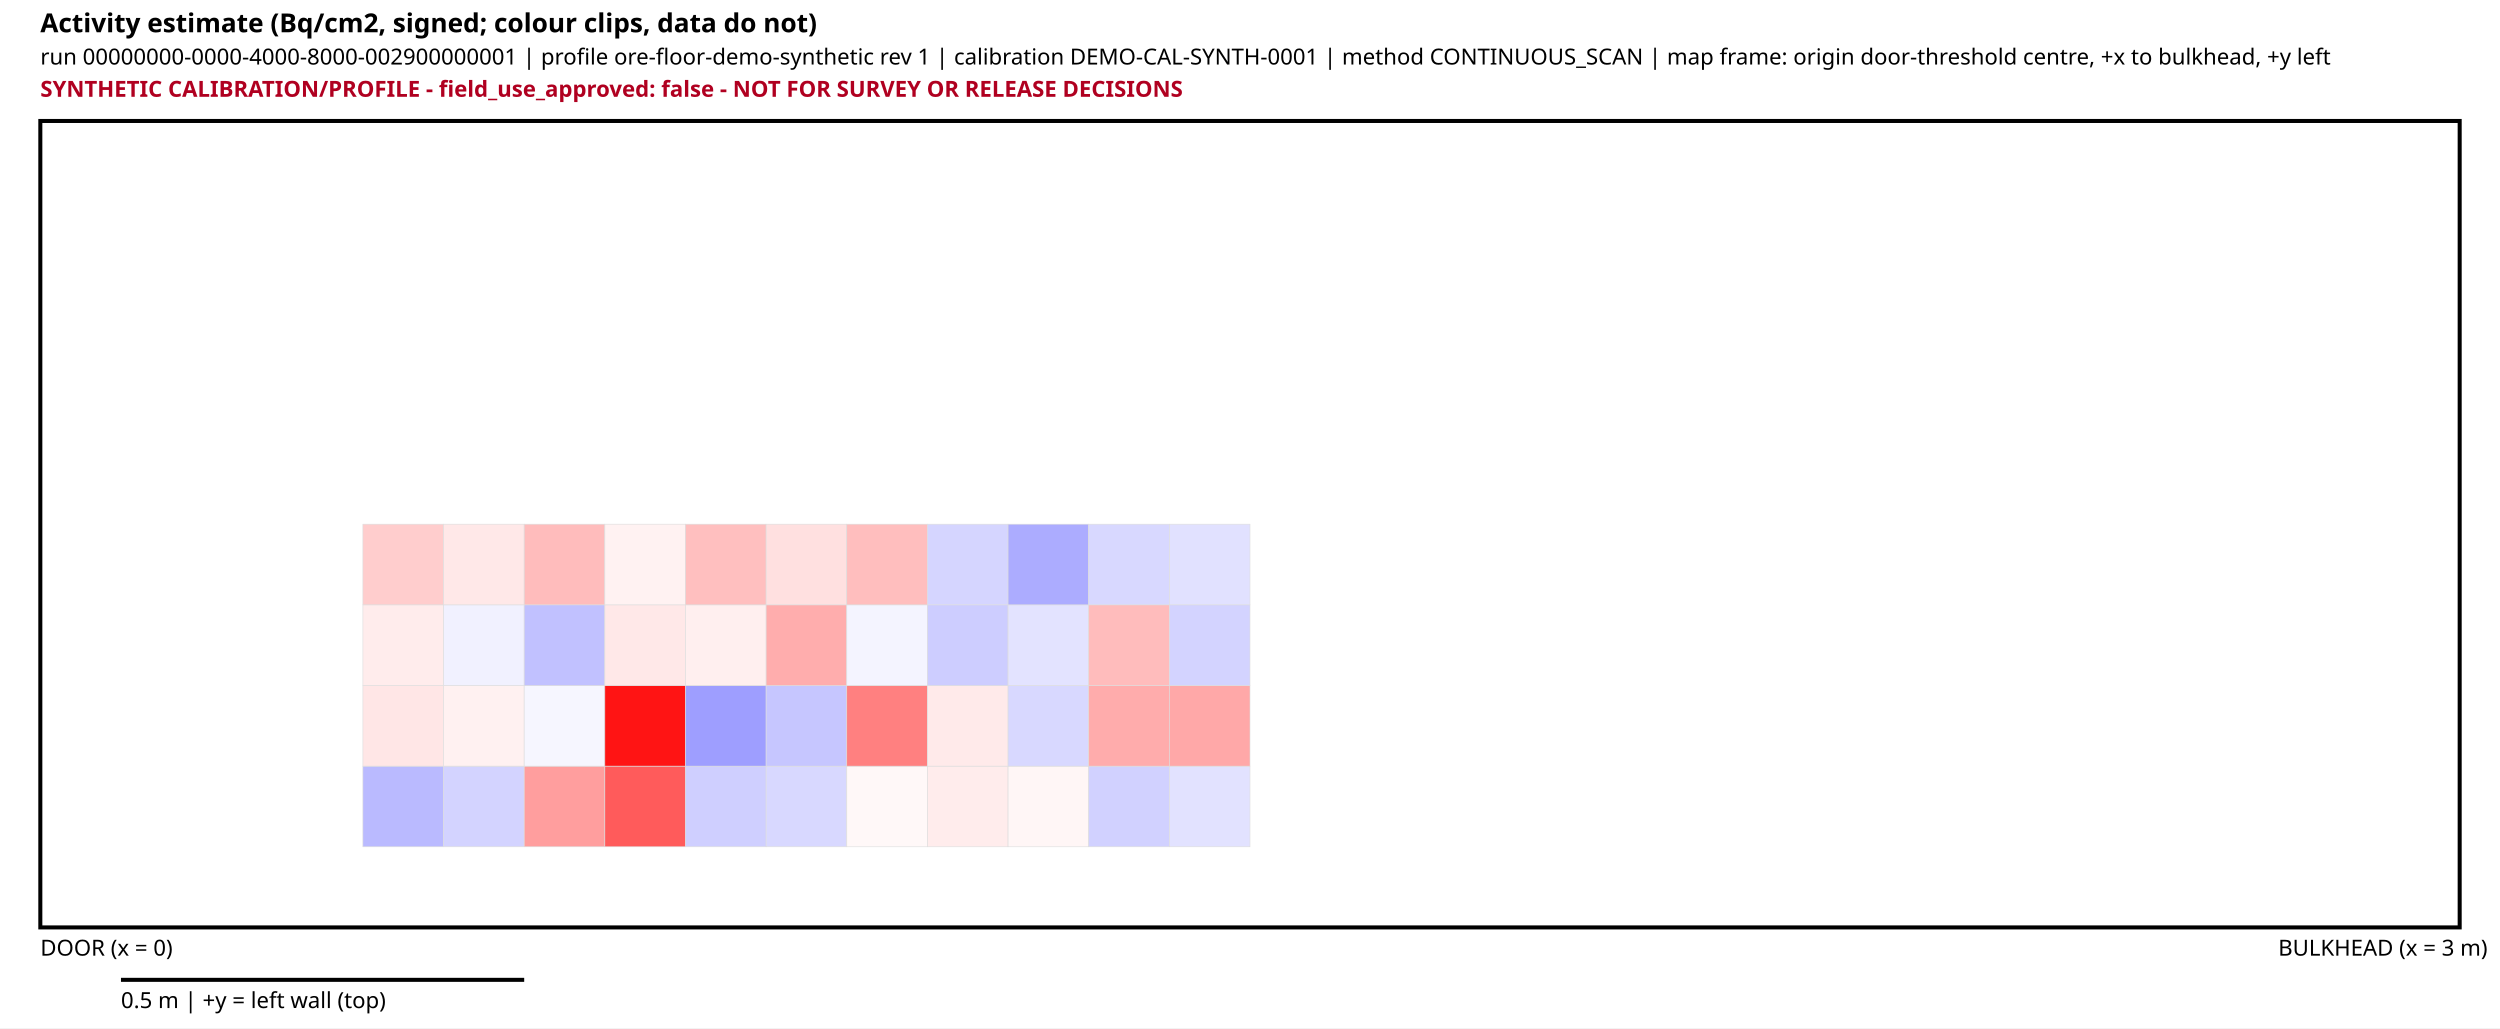
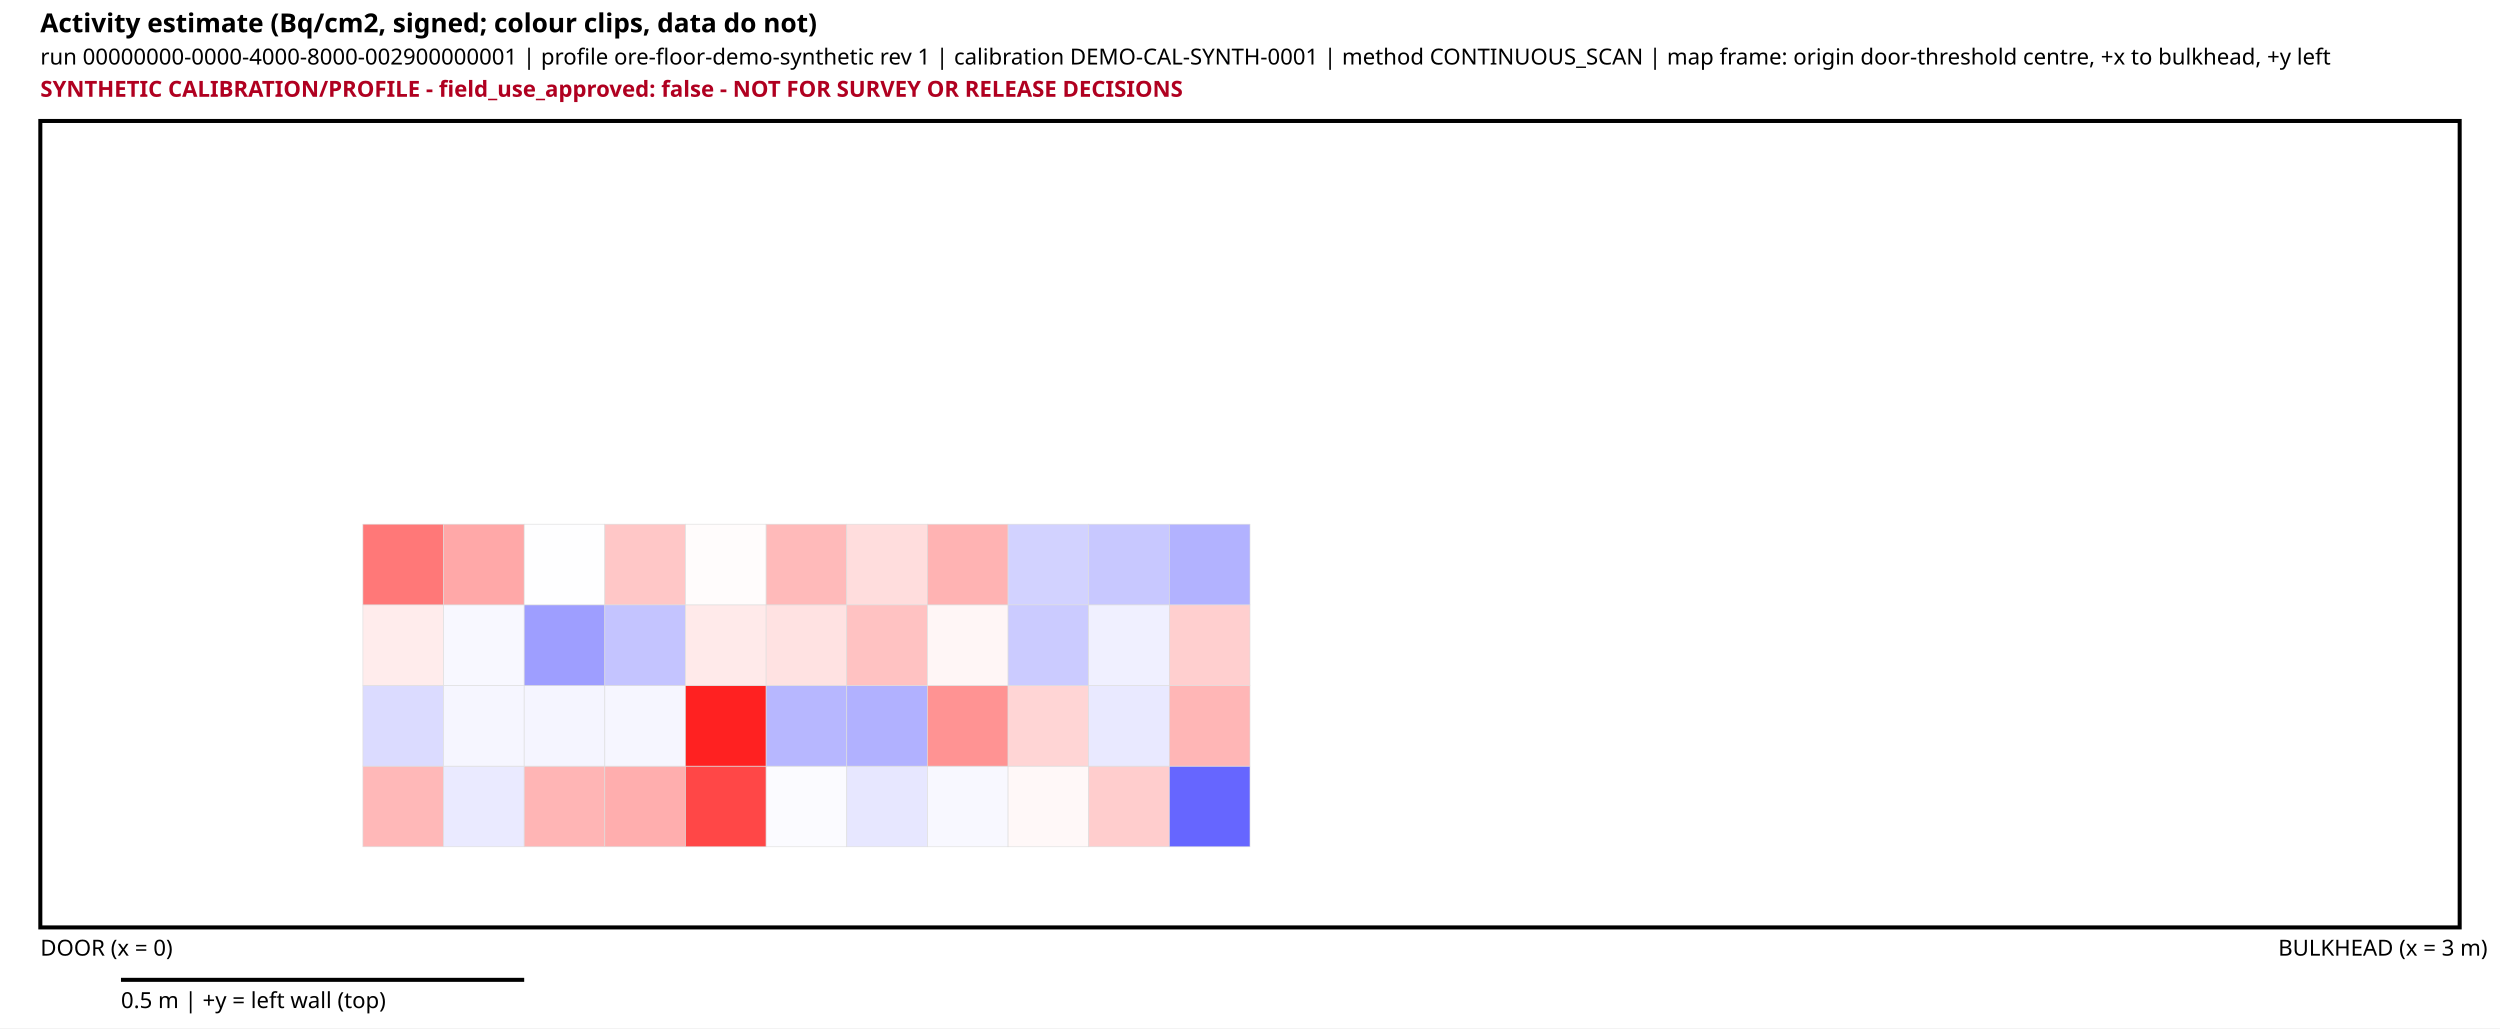
<svg xmlns="http://www.w3.org/2000/svg" width="1240" height="510" viewBox="0 0 1240 510" font-family="sans-serif" font-size="11">
  <defs>
    <pattern id="p-UNVISITED" width="8" height="8" patternUnits="userSpaceOnUse">
      <rect width="8" height="8" fill="#fff" />
      <path d="M0 8L8 0" stroke="#888" stroke-width="1" />
    </pattern>
    <pattern id="p-INVALID_DATA" width="8" height="8" patternUnits="userSpaceOnUse">
      <rect width="8" height="8" fill="#f6d5d5" />
      <path d="M0 0L8 8M0 8L8 0" stroke="#c83c3c" stroke-width="1" />
    </pattern>
    <pattern id="p-INSUFFICIENT_SENSITIVITY" width="6" height="6" patternUnits="userSpaceOnUse">
      <rect width="6" height="6" fill="#fdebc8" />
      <circle cx="3" cy="3" r="1.2" fill="#b9770e" />
    </pattern>
    <pattern id="p-BLOCKED" width="8" height="8" patternUnits="userSpaceOnUse">
      <rect width="8" height="8" fill="#e4dcf0" />
      <path d="M0 4H8" stroke="#785aa0" stroke-width="2" />
    </pattern>
    <pattern id="p-EXCLUDED" width="8" height="8" patternUnits="userSpaceOnUse">
      <rect width="8" height="8" fill="#5a5a5a" />
    </pattern>
    <pattern id="p-ACCEPTABLE" width="8" height="8" patternUnits="userSpaceOnUse">
      <rect width="8" height="8" fill="#2e8b57" />
    </pattern>
  </defs>
  <rect width="1240" height="510" fill="#fff" />
  <text x="20" y="16" font-size="13" font-weight="bold">Activity estimate (Bq/cm2, signed; colour clips, data do not)</text>
  <text x="20" y="32">run 00000000-0000-4000-8000-002900000001 | profile ore-floor-demo-synthetic rev 1 | calibration DEMO-CAL-SYNTH-0001 | method CONTINUOUS_SCAN | map frame: origin door-threshold centre, +x to bulkhead, +y left</text>
  <text x="20" y="48" fill="#b00020" font-weight="bold">SYNTHETIC CALIBRATION/PROFILE - field_use_approved: false - NOT FOR SURVEY OR RELEASE DECISIONS</text>
-   <rect x="180.0" y="380.0" width="40.0" height="40.0" fill="rgb(186, 186, 255)" stroke="#ddd" stroke-width="0.3" />
-   <rect x="220.0" y="380.0" width="40.0" height="40.0" fill="rgb(211, 211, 255)" stroke="#ddd" stroke-width="0.3" />
-   <rect x="260.0" y="380.0" width="40.0" height="40.0" fill="rgb(255, 158, 158)" stroke="#ddd" stroke-width="0.3" />
-   <rect x="300.0" y="380.0" width="40.0" height="40.0" fill="rgb(255, 91, 91)" stroke="#ddd" stroke-width="0.3" />
-   <rect x="340.0" y="380.0" width="40.0" height="40.0" fill="rgb(207, 207, 255)" stroke="#ddd" stroke-width="0.3" />
-   <rect x="380.0" y="380.0" width="40.0" height="40.0" fill="rgb(216, 216, 255)" stroke="#ddd" stroke-width="0.3" />
-   <rect x="420.0" y="380.0" width="40.0" height="40.0" fill="rgb(255, 248, 248)" stroke="#ddd" stroke-width="0.3" />
-   <rect x="460.0" y="380.0" width="40.0" height="40.0" fill="rgb(255, 236, 236)" stroke="#ddd" stroke-width="0.3" />
-   <rect x="500.0" y="380.0" width="40.0" height="40.0" fill="rgb(255, 246, 246)" stroke="#ddd" stroke-width="0.3" />
-   <rect x="540.0" y="380.0" width="40.0" height="40.0" fill="rgb(209, 209, 255)" stroke="#ddd" stroke-width="0.3" />
-   <rect x="580.0" y="380.0" width="40.0" height="40.0" fill="rgb(226, 226, 255)" stroke="#ddd" stroke-width="0.3" />
-   <rect x="180.0" y="340.0" width="40.0" height="40.0" fill="rgb(255, 230, 230)" stroke="#ddd" stroke-width="0.3" />
-   <rect x="220.0" y="340.0" width="40.0" height="40.0" fill="rgb(255, 241, 241)" stroke="#ddd" stroke-width="0.3" />
-   <rect x="260.0" y="340.0" width="40.0" height="40.0" fill="rgb(246, 246, 255)" stroke="#ddd" stroke-width="0.3" />
-   <rect x="300.0" y="340.0" width="40.0" height="40.0" fill="rgb(255, 20, 20)" stroke="#ddd" stroke-width="0.3" />
-   <rect x="340.0" y="340.0" width="40.0" height="40.0" fill="rgb(158, 158, 255)" stroke="#ddd" stroke-width="0.3" />
-   <rect x="380.0" y="340.0" width="40.0" height="40.0" fill="rgb(198, 198, 255)" stroke="#ddd" stroke-width="0.3" />
-   <rect x="420.0" y="340.0" width="40.0" height="40.0" fill="rgb(255, 128, 128)" stroke="#ddd" stroke-width="0.3" />
-   <rect x="460.0" y="340.0" width="40.0" height="40.0" fill="rgb(255, 234, 234)" stroke="#ddd" stroke-width="0.3" />
-   <rect x="500.0" y="340.0" width="40.0" height="40.0" fill="rgb(216, 216, 255)" stroke="#ddd" stroke-width="0.3" />
-   <rect x="540.0" y="340.0" width="40.0" height="40.0" fill="rgb(255, 172, 172)" stroke="#ddd" stroke-width="0.3" />
-   <rect x="580.0" y="340.0" width="40.0" height="40.0" fill="rgb(255, 168, 168)" stroke="#ddd" stroke-width="0.3" />
+   <rect x="180.0" y="380.0" width="40.0" height="40.0" fill="rgb(255, 184, 184)" stroke="#ddd" stroke-width="0.3" />
+   <rect x="220.0" y="380.0" width="40.0" height="40.0" fill="rgb(234, 234, 255)" stroke="#ddd" stroke-width="0.3" />
+   <rect x="260.0" y="380.0" width="40.0" height="40.0" fill="rgb(255, 181, 181)" stroke="#ddd" stroke-width="0.3" />
+   <rect x="300.0" y="380.0" width="40.0" height="40.0" fill="rgb(255, 174, 174)" stroke="#ddd" stroke-width="0.3" />
+   <rect x="340.0" y="380.0" width="40.0" height="40.0" fill="rgb(255, 71, 71)" stroke="#ddd" stroke-width="0.3" />
+   <rect x="380.0" y="380.0" width="40.0" height="40.0" fill="rgb(251, 251, 255)" stroke="#ddd" stroke-width="0.3" />
+   <rect x="420.0" y="380.0" width="40.0" height="40.0" fill="rgb(231, 231, 255)" stroke="#ddd" stroke-width="0.3" />
+   <rect x="460.0" y="380.0" width="40.0" height="40.0" fill="rgb(248, 248, 255)" stroke="#ddd" stroke-width="0.3" />
+   <rect x="500.0" y="380.0" width="40.0" height="40.0" fill="rgb(255, 248, 248)" stroke="#ddd" stroke-width="0.3" />
+   <rect x="540.0" y="380.0" width="40.0" height="40.0" fill="rgb(255, 205, 205)" stroke="#ddd" stroke-width="0.3" />
+   <rect x="580.0" y="380.0" width="40.0" height="40.0" fill="rgb(102, 102, 255)" stroke="#ddd" stroke-width="0.3" />
+   <rect x="180.0" y="340.0" width="40.0" height="40.0" fill="rgb(219, 219, 255)" stroke="#ddd" stroke-width="0.3" />
+   <rect x="220.0" y="340.0" width="40.0" height="40.0" fill="rgb(246, 246, 255)" stroke="#ddd" stroke-width="0.3" />
+   <rect x="260.0" y="340.0" width="40.0" height="40.0" fill="rgb(245, 245, 255)" stroke="#ddd" stroke-width="0.3" />
+   <rect x="300.0" y="340.0" width="40.0" height="40.0" fill="rgb(246, 246, 255)" stroke="#ddd" stroke-width="0.3" />
+   <rect x="340.0" y="340.0" width="40.0" height="40.0" fill="rgb(255, 33, 33)" stroke="#ddd" stroke-width="0.3" />
+   <rect x="380.0" y="340.0" width="40.0" height="40.0" fill="rgb(183, 183, 255)" stroke="#ddd" stroke-width="0.3" />
+   <rect x="420.0" y="340.0" width="40.0" height="40.0" fill="rgb(177, 177, 255)" stroke="#ddd" stroke-width="0.3" />
+   <rect x="460.0" y="340.0" width="40.0" height="40.0" fill="rgb(255, 147, 147)" stroke="#ddd" stroke-width="0.3" />
+   <rect x="500.0" y="340.0" width="40.0" height="40.0" fill="rgb(255, 213, 213)" stroke="#ddd" stroke-width="0.3" />
+   <rect x="540.0" y="340.0" width="40.0" height="40.0" fill="rgb(233, 233, 255)" stroke="#ddd" stroke-width="0.3" />
+   <rect x="580.0" y="340.0" width="40.0" height="40.0" fill="rgb(255, 182, 182)" stroke="#ddd" stroke-width="0.3" />
  <rect x="180.0" y="300.0" width="40.0" height="40.0" fill="rgb(255, 236, 236)" stroke="#ddd" stroke-width="0.3" />
-   <rect x="220.0" y="300.0" width="40.0" height="40.0" fill="rgb(241, 241, 255)" stroke="#ddd" stroke-width="0.3" />
-   <rect x="260.0" y="300.0" width="40.0" height="40.0" fill="rgb(193, 193, 255)" stroke="#ddd" stroke-width="0.3" />
-   <rect x="300.0" y="300.0" width="40.0" height="40.0" fill="rgb(255, 232, 232)" stroke="#ddd" stroke-width="0.3" />
-   <rect x="340.0" y="300.0" width="40.0" height="40.0" fill="rgb(255, 239, 239)" stroke="#ddd" stroke-width="0.3" />
-   <rect x="380.0" y="300.0" width="40.0" height="40.0" fill="rgb(255, 173, 173)" stroke="#ddd" stroke-width="0.3" />
-   <rect x="420.0" y="300.0" width="40.0" height="40.0" fill="rgb(244, 244, 255)" stroke="#ddd" stroke-width="0.3" />
-   <rect x="460.0" y="300.0" width="40.0" height="40.0" fill="rgb(205, 205, 255)" stroke="#ddd" stroke-width="0.3" />
-   <rect x="500.0" y="300.0" width="40.0" height="40.0" fill="rgb(227, 227, 255)" stroke="#ddd" stroke-width="0.3" />
-   <rect x="540.0" y="300.0" width="40.0" height="40.0" fill="rgb(255, 188, 188)" stroke="#ddd" stroke-width="0.3" />
-   <rect x="580.0" y="300.0" width="40.0" height="40.0" fill="rgb(211, 211, 255)" stroke="#ddd" stroke-width="0.3" />
-   <rect x="180.0" y="260.0" width="40.0" height="40.0" fill="rgb(255, 205, 205)" stroke="#ddd" stroke-width="0.3" />
-   <rect x="220.0" y="260.0" width="40.0" height="40.0" fill="rgb(255, 232, 232)" stroke="#ddd" stroke-width="0.3" />
-   <rect x="260.0" y="260.0" width="40.0" height="40.0" fill="rgb(255, 188, 188)" stroke="#ddd" stroke-width="0.3" />
-   <rect x="300.0" y="260.0" width="40.0" height="40.0" fill="rgb(255, 242, 242)" stroke="#ddd" stroke-width="0.3" />
-   <rect x="340.0" y="260.0" width="40.0" height="40.0" fill="rgb(255, 191, 191)" stroke="#ddd" stroke-width="0.3" />
-   <rect x="380.0" y="260.0" width="40.0" height="40.0" fill="rgb(255, 224, 224)" stroke="#ddd" stroke-width="0.3" />
-   <rect x="420.0" y="260.0" width="40.0" height="40.0" fill="rgb(255, 190, 190)" stroke="#ddd" stroke-width="0.3" />
-   <rect x="460.0" y="260.0" width="40.0" height="40.0" fill="rgb(213, 213, 255)" stroke="#ddd" stroke-width="0.3" />
-   <rect x="500.0" y="260.0" width="40.0" height="40.0" fill="rgb(172, 172, 255)" stroke="#ddd" stroke-width="0.3" />
-   <rect x="540.0" y="260.0" width="40.0" height="40.0" fill="rgb(216, 216, 255)" stroke="#ddd" stroke-width="0.3" />
-   <rect x="580.0" y="260.0" width="40.0" height="40.0" fill="rgb(225, 225, 255)" stroke="#ddd" stroke-width="0.3" />
+   <rect x="220.0" y="300.0" width="40.0" height="40.0" fill="rgb(248, 248, 255)" stroke="#ddd" stroke-width="0.3" />
+   <rect x="260.0" y="300.0" width="40.0" height="40.0" fill="rgb(158, 158, 255)" stroke="#ddd" stroke-width="0.3" />
+   <rect x="300.0" y="300.0" width="40.0" height="40.0" fill="rgb(196, 196, 255)" stroke="#ddd" stroke-width="0.3" />
+   <rect x="340.0" y="300.0" width="40.0" height="40.0" fill="rgb(255, 234, 234)" stroke="#ddd" stroke-width="0.3" />
+   <rect x="380.0" y="300.0" width="40.0" height="40.0" fill="rgb(255, 226, 226)" stroke="#ddd" stroke-width="0.3" />
+   <rect x="420.0" y="300.0" width="40.0" height="40.0" fill="rgb(255, 194, 194)" stroke="#ddd" stroke-width="0.3" />
+   <rect x="460.0" y="300.0" width="40.0" height="40.0" fill="rgb(255, 246, 246)" stroke="#ddd" stroke-width="0.3" />
+   <rect x="500.0" y="300.0" width="40.0" height="40.0" fill="rgb(203, 203, 255)" stroke="#ddd" stroke-width="0.3" />
+   <rect x="540.0" y="300.0" width="40.0" height="40.0" fill="rgb(240, 240, 255)" stroke="#ddd" stroke-width="0.3" />
+   <rect x="580.0" y="300.0" width="40.0" height="40.0" fill="rgb(255, 207, 207)" stroke="#ddd" stroke-width="0.3" />
+   <rect x="180.0" y="260.0" width="40.0" height="40.0" fill="rgb(255, 120, 120)" stroke="#ddd" stroke-width="0.3" />
+   <rect x="220.0" y="260.0" width="40.0" height="40.0" fill="rgb(255, 168, 168)" stroke="#ddd" stroke-width="0.3" />
+   <rect x="260.0" y="260.0" width="40.0" height="40.0" fill="rgb(254, 254, 255)" stroke="#ddd" stroke-width="0.3" />
+   <rect x="300.0" y="260.0" width="40.0" height="40.0" fill="rgb(255, 199, 199)" stroke="#ddd" stroke-width="0.3" />
+   <rect x="340.0" y="260.0" width="40.0" height="40.0" fill="rgb(255, 252, 252)" stroke="#ddd" stroke-width="0.3" />
+   <rect x="380.0" y="260.0" width="40.0" height="40.0" fill="rgb(255, 186, 186)" stroke="#ddd" stroke-width="0.3" />
+   <rect x="420.0" y="260.0" width="40.0" height="40.0" fill="rgb(255, 221, 221)" stroke="#ddd" stroke-width="0.3" />
+   <rect x="460.0" y="260.0" width="40.0" height="40.0" fill="rgb(255, 179, 179)" stroke="#ddd" stroke-width="0.3" />
+   <rect x="500.0" y="260.0" width="40.0" height="40.0" fill="rgb(210, 210, 255)" stroke="#ddd" stroke-width="0.3" />
+   <rect x="540.0" y="260.0" width="40.0" height="40.0" fill="rgb(200, 200, 255)" stroke="#ddd" stroke-width="0.3" />
+   <rect x="580.0" y="260.0" width="40.0" height="40.0" fill="rgb(178, 178, 255)" stroke="#ddd" stroke-width="0.3" />
  <rect x="20.0" y="60.0" width="1200.0" height="400.0" fill="none" stroke="#000" stroke-width="2" />
  <text x="20.0" y="474.0">DOOR (x = 0)</text>
  <text x="1130.0" y="474.0">BULKHEAD (x = 3 m)</text>
  <line x1="60.0" y1="486.0" x2="260.0" y2="486.0" stroke="#000" stroke-width="2" />
  <text x="60.0" y="500.0">0.5 m | +y = left wall (top)</text>
</svg>
